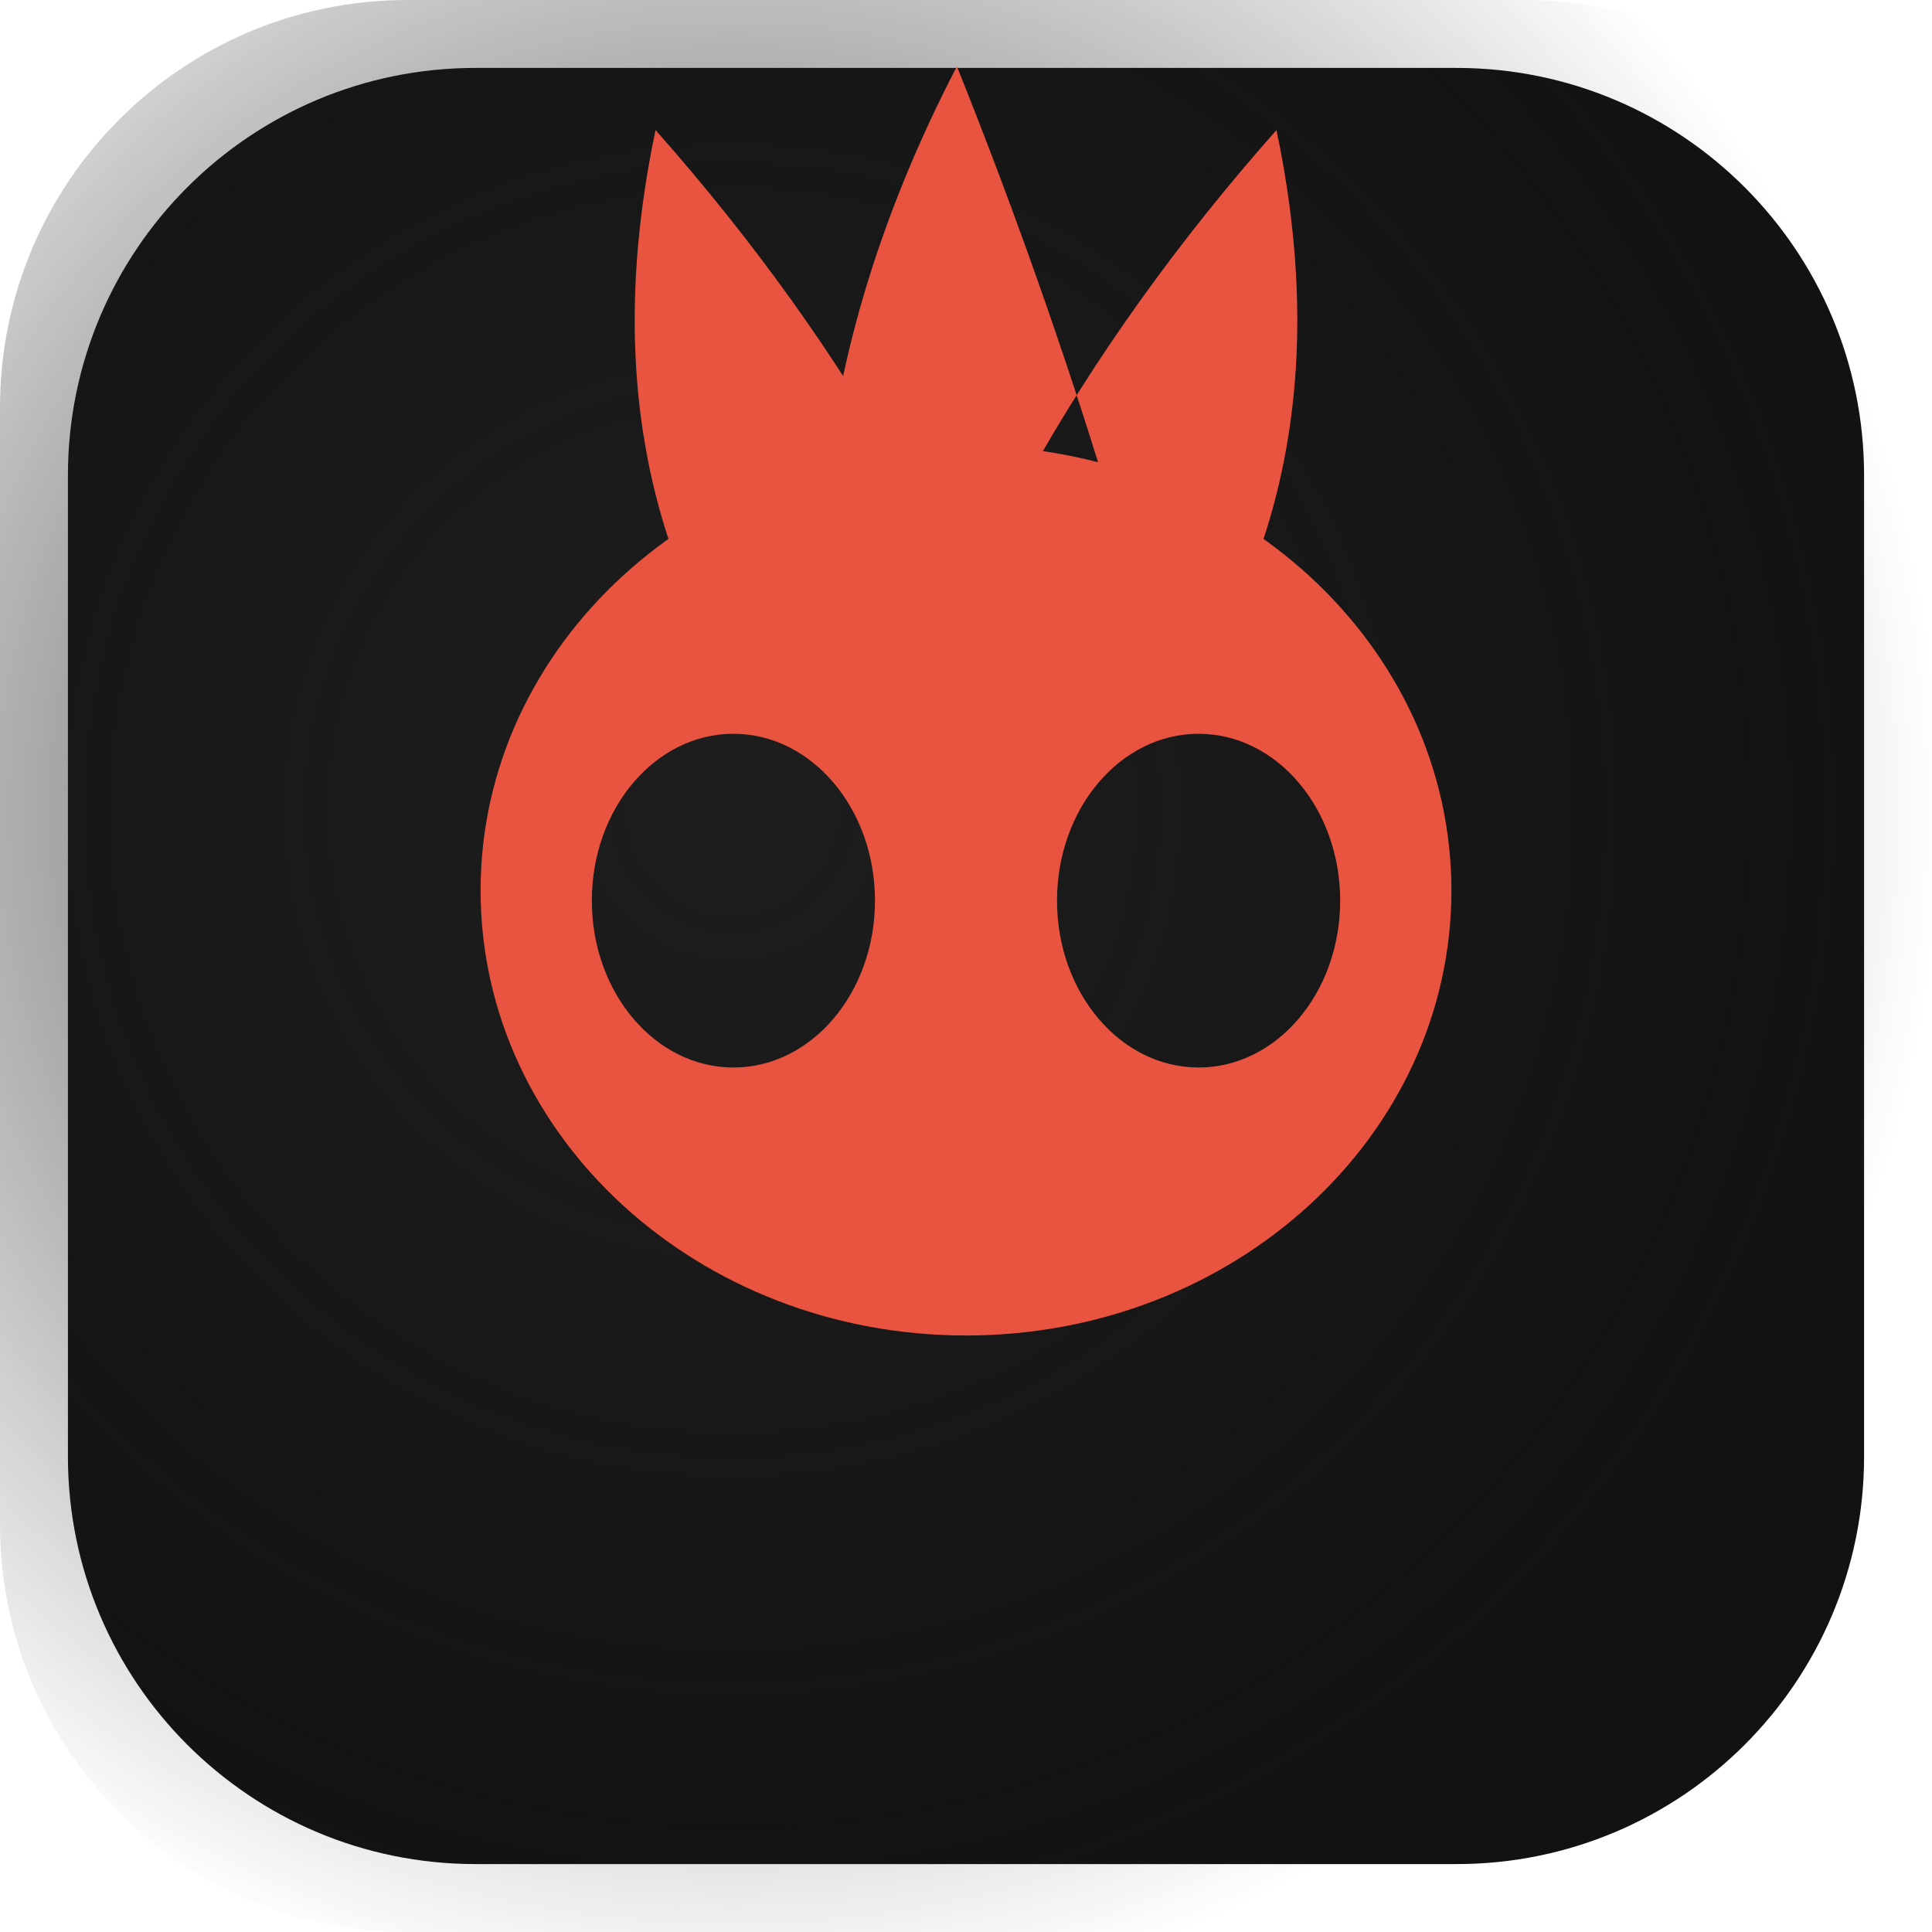
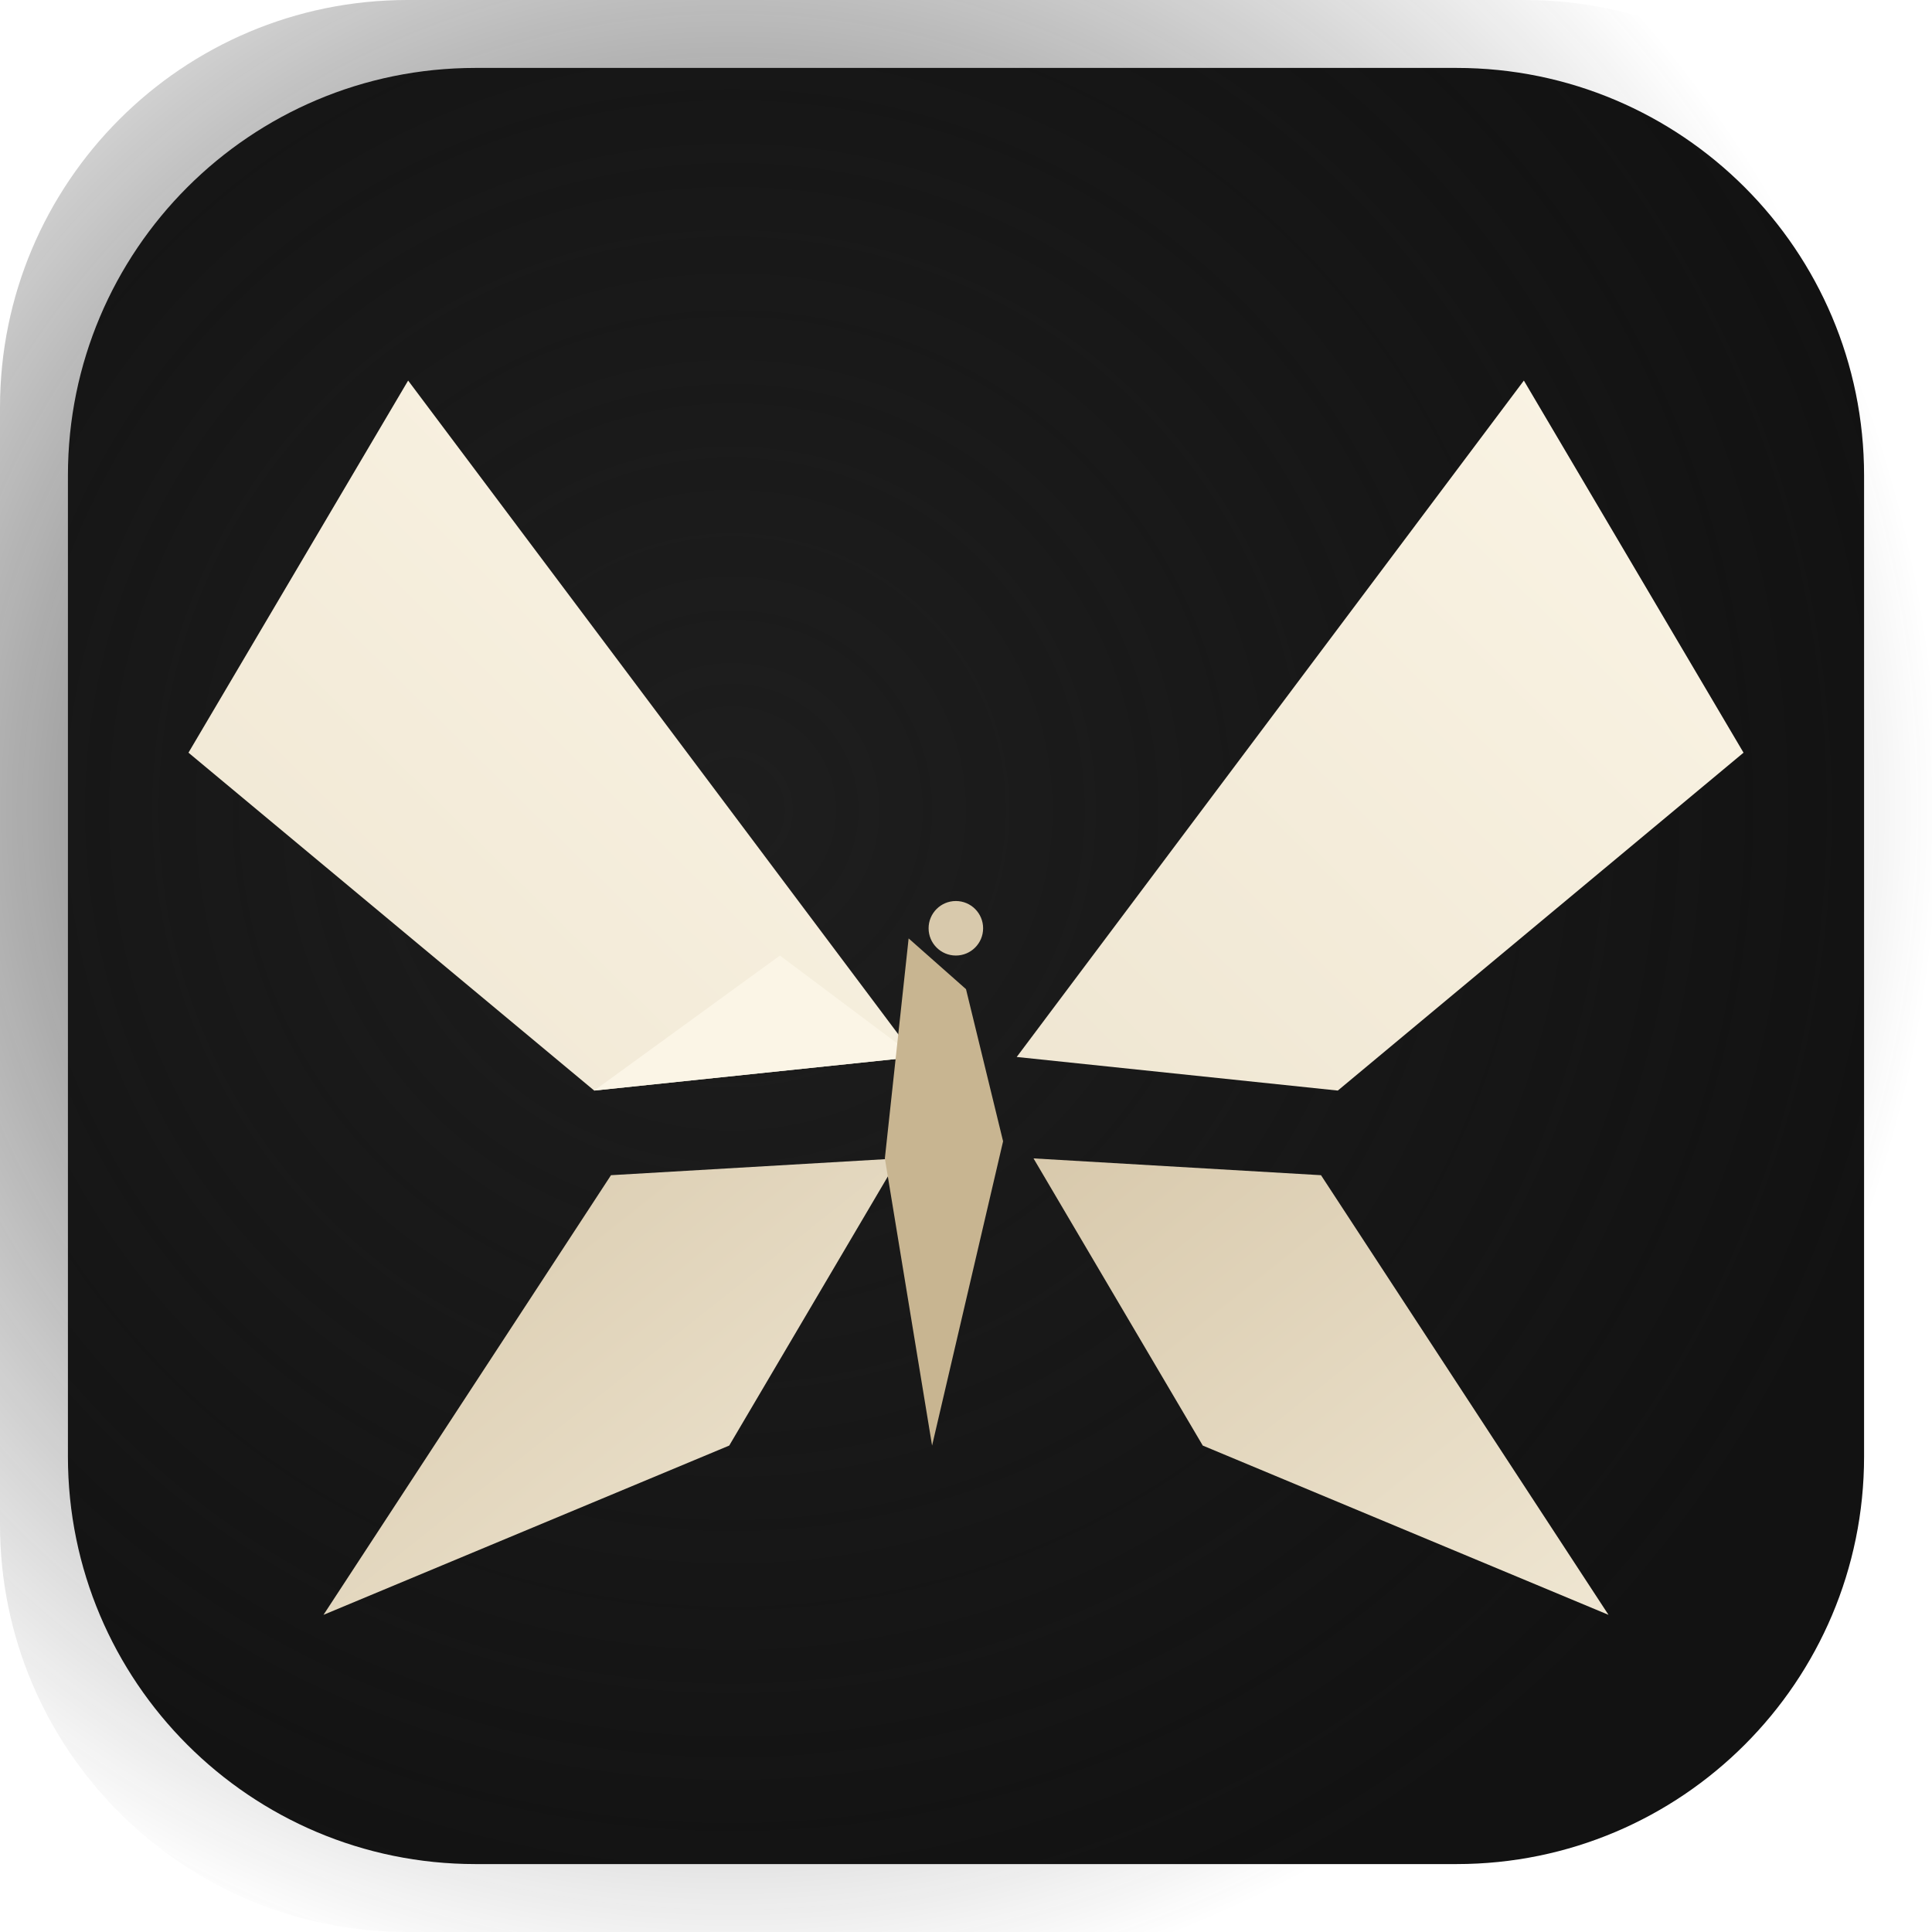
<svg xmlns="http://www.w3.org/2000/svg" viewBox="0 0 512 512">
  <defs>
    <linearGradient id="ff" x1="0" y1="0" x2="1" y2="1">
      <stop offset="0%" stop-color="#F1705F" />
      <stop offset="100%" stop-color="#E8543F" />
    </linearGradient>
  </defs>
  <rect x="18" y="18" width="476.0" height="476.0" rx="108" fill="#121212" />
  <radialGradient id="glow" cx="38%" cy="42%" r="62%">
    <stop offset="0%" stop-color="#1f1f1f" stop-opacity="0.9" />
    <stop offset="100%" stop-color="#1f1f1f" stop-opacity="0" />
  </radialGradient>
  <rect width="512.0" height="512.0" fill="url(#glow)" rx="108" />
-   <g transform="">
-     <g transform="translate(256.0,236.0) scale(1.34) translate(-256.0,-236.0)">
-       <path d="M198.3,169.8 Q184.8,132.2 194.6,85.6 Q186.8,62.9 194.6,85.6 Q223.9,118.7 243.7,154.2 ZM313.7,169.8 Q327.2,132.2 317.4,85.6 Q325.2,62.9 317.4,85.6 Q288.1,118.7 268.3,154.2 ZM228.0,158.6 Q231.8,116.2 254.2,73.0 Q253.6,46.0 254.2,73.0 Q271.2,115.4 284.0,157.4 Z" fill="#E8543F" />
-       <path d="M160.0,236.0 a96.0,88.0 0 1 0 192.0,0 a96.0,88.0 0 1 0 -192.0,0 Z M182.0 238.0 a28 33 0 1 0 56 0 a28 33 0 1 0 -56 0 Z M274.0 238.0 a28 33 0 1 0 56 0 a28 33 0 1 0 -56 0 Z" fill="#E8543F" fill-rule="evenodd" />
-     </g>
+   <g transform="translate(256,256) scale(0.84) translate(-256,-256)">
+     <defs>
+       <linearGradient id="bspc-paper" x1="0" y1="1" x2="1" y2="0">
+         <stop offset="0%" stop-color="#EFE6D2" />
+         <stop offset="100%" stop-color="#FBF5E6" />
+       </linearGradient>
+       <linearGradient id="bspc-shade" x1="0" y1="0" x2="1" y2="1">
+         <stop offset="0%" stop-color="#D8C9AC" />
+         <stop offset="100%" stop-color="#EFE6D2" />
+       </linearGradient>
+     </defs>
+     <polygon points="240.0,284.7 80.0,71.3 10.7,188.7 138.7,295.3" fill="url(#bspc-paper)" />
+     <polygon points="240.0,284.7 138.7,295.3 197.3,252.7" fill="#FBF5E6" />
+     <polygon points="234.7,316.7 144.0,322.0 53.3,460.7 181.3,407.3" fill="url(#bspc-shade)" />
+     <polygon points="272.0,284.7 432.0,71.3 501.3,188.7 373.3,295.3" fill="url(#bspc-paper)" />
+     <polygon points="277.3,316.7 368.0,322.0 458.7,460.7 330.7,407.3" fill="url(#bspc-shade)" />
+     <polygon points="237.9,247.3 256.0,263.3 267.7,311.3 245.3,407.3 230.4,316.7" fill="#C8B591" />
+     <circle cx="252.8" cy="244.1" r="8.6" fill="#D8C9AC" />
  </g>
</svg>
